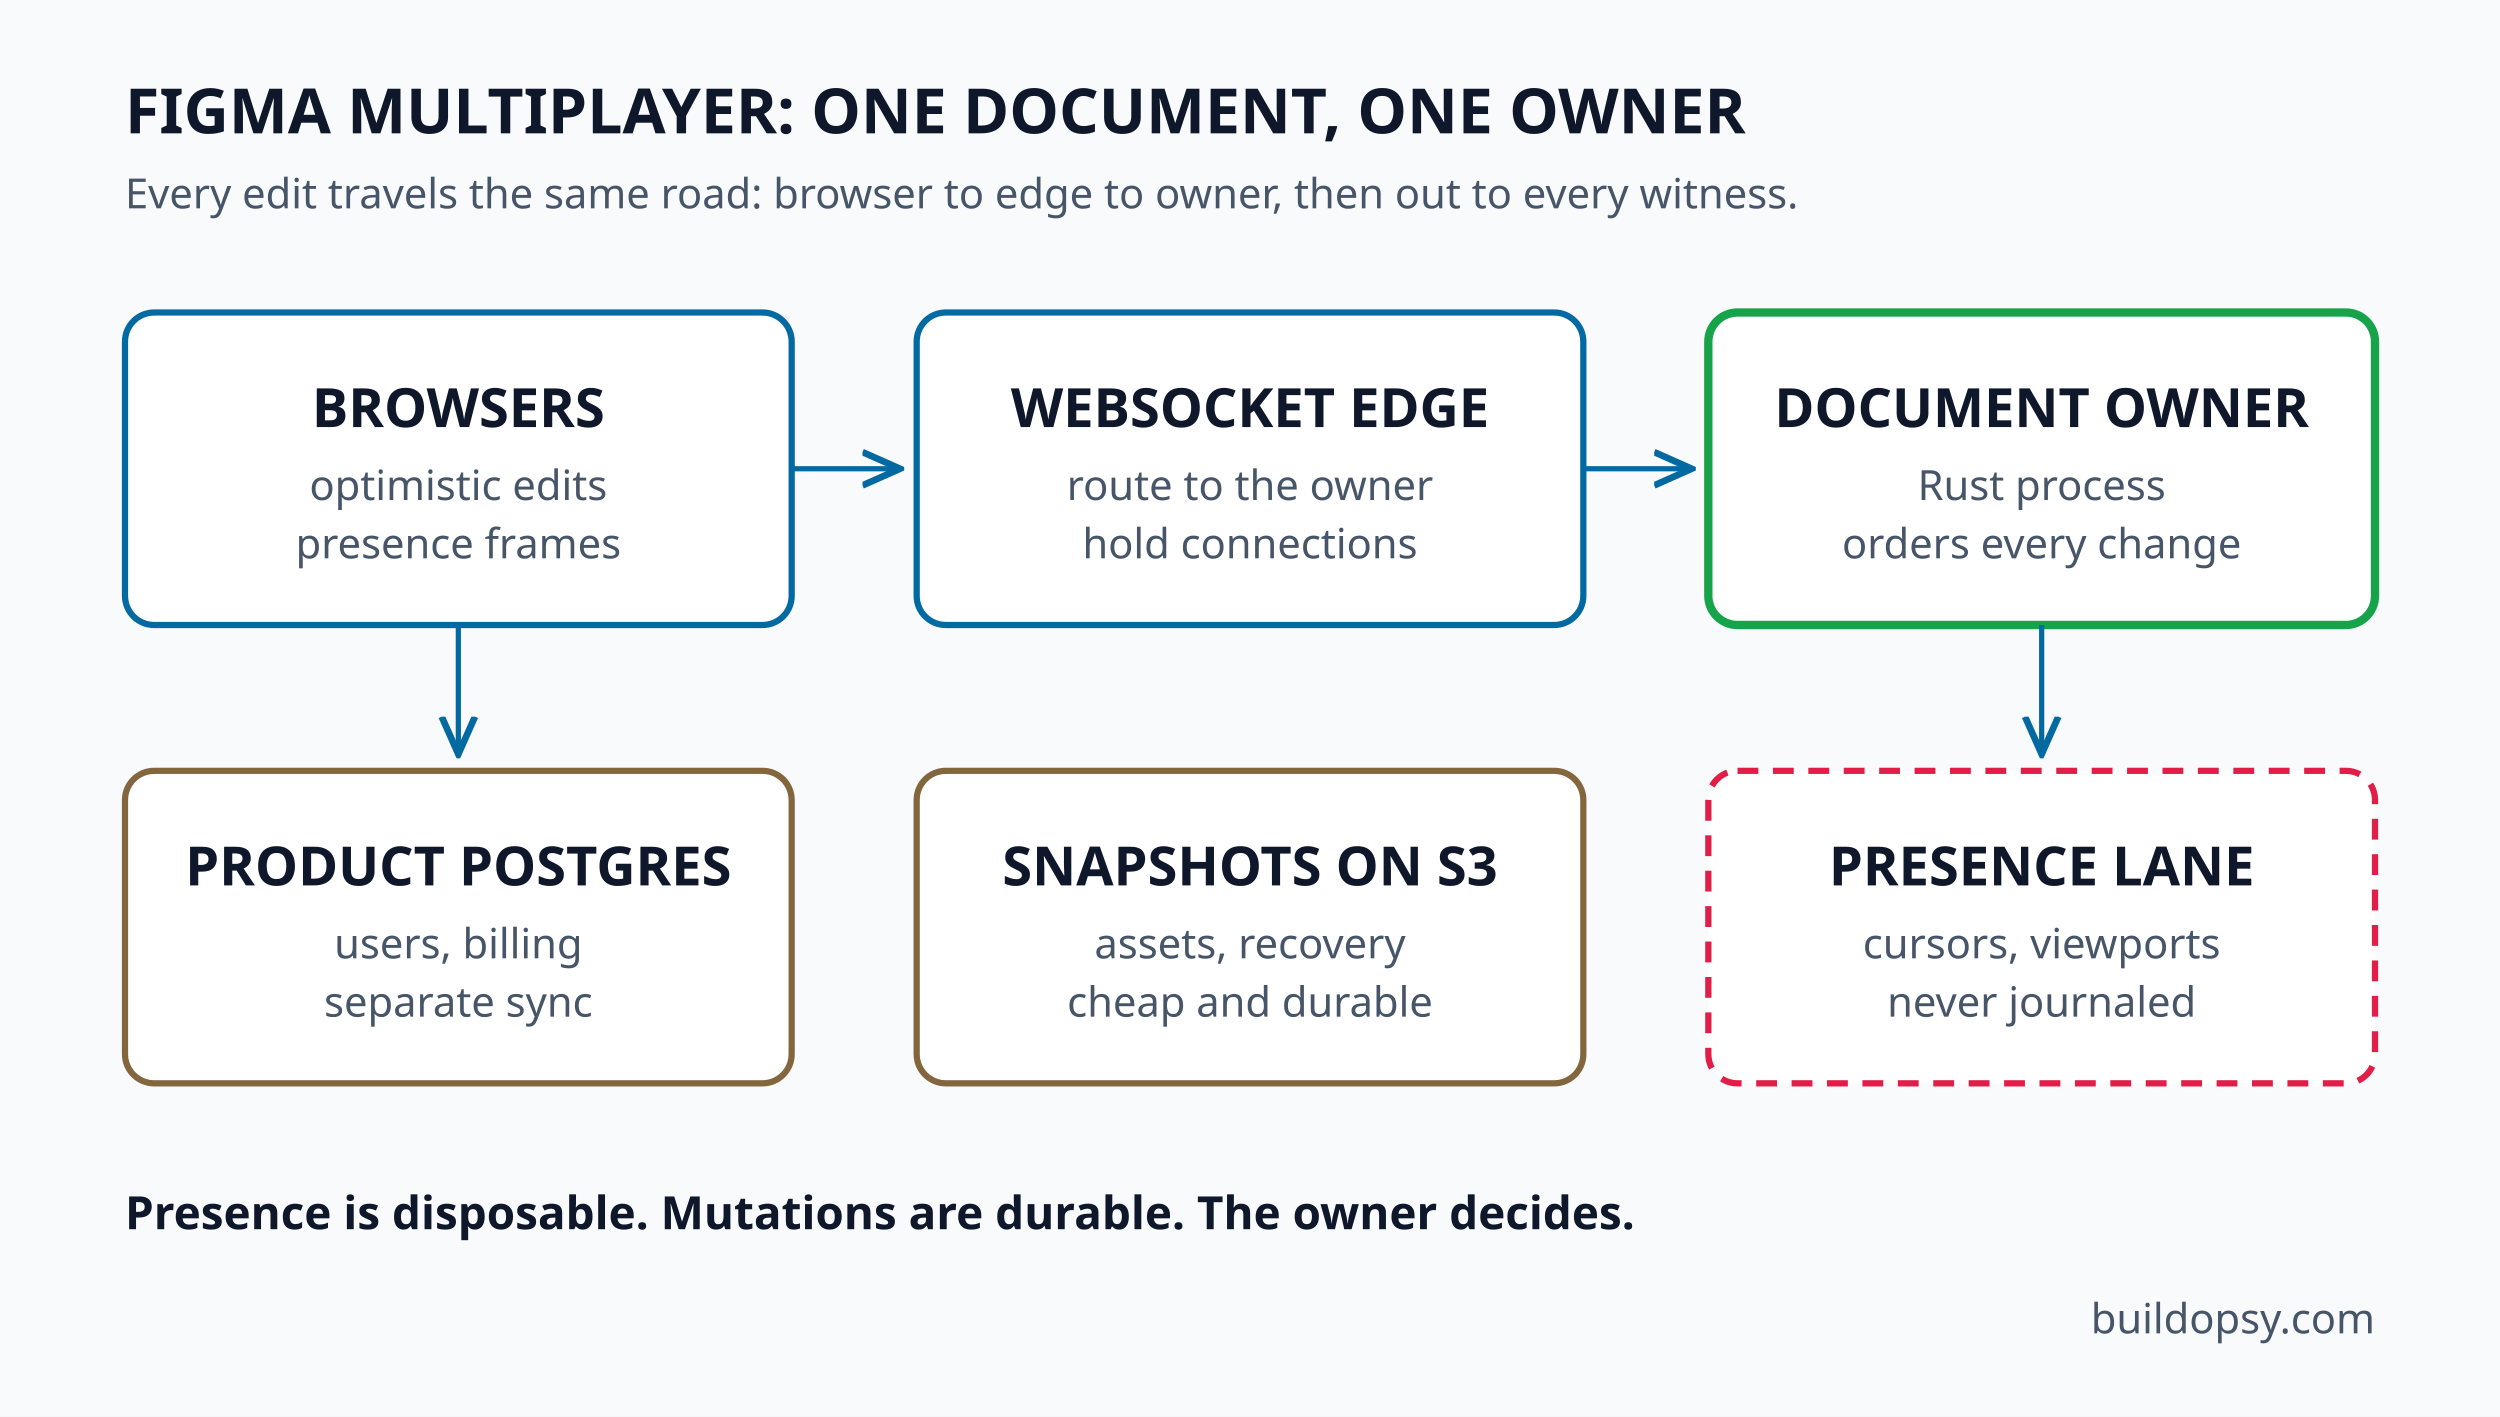
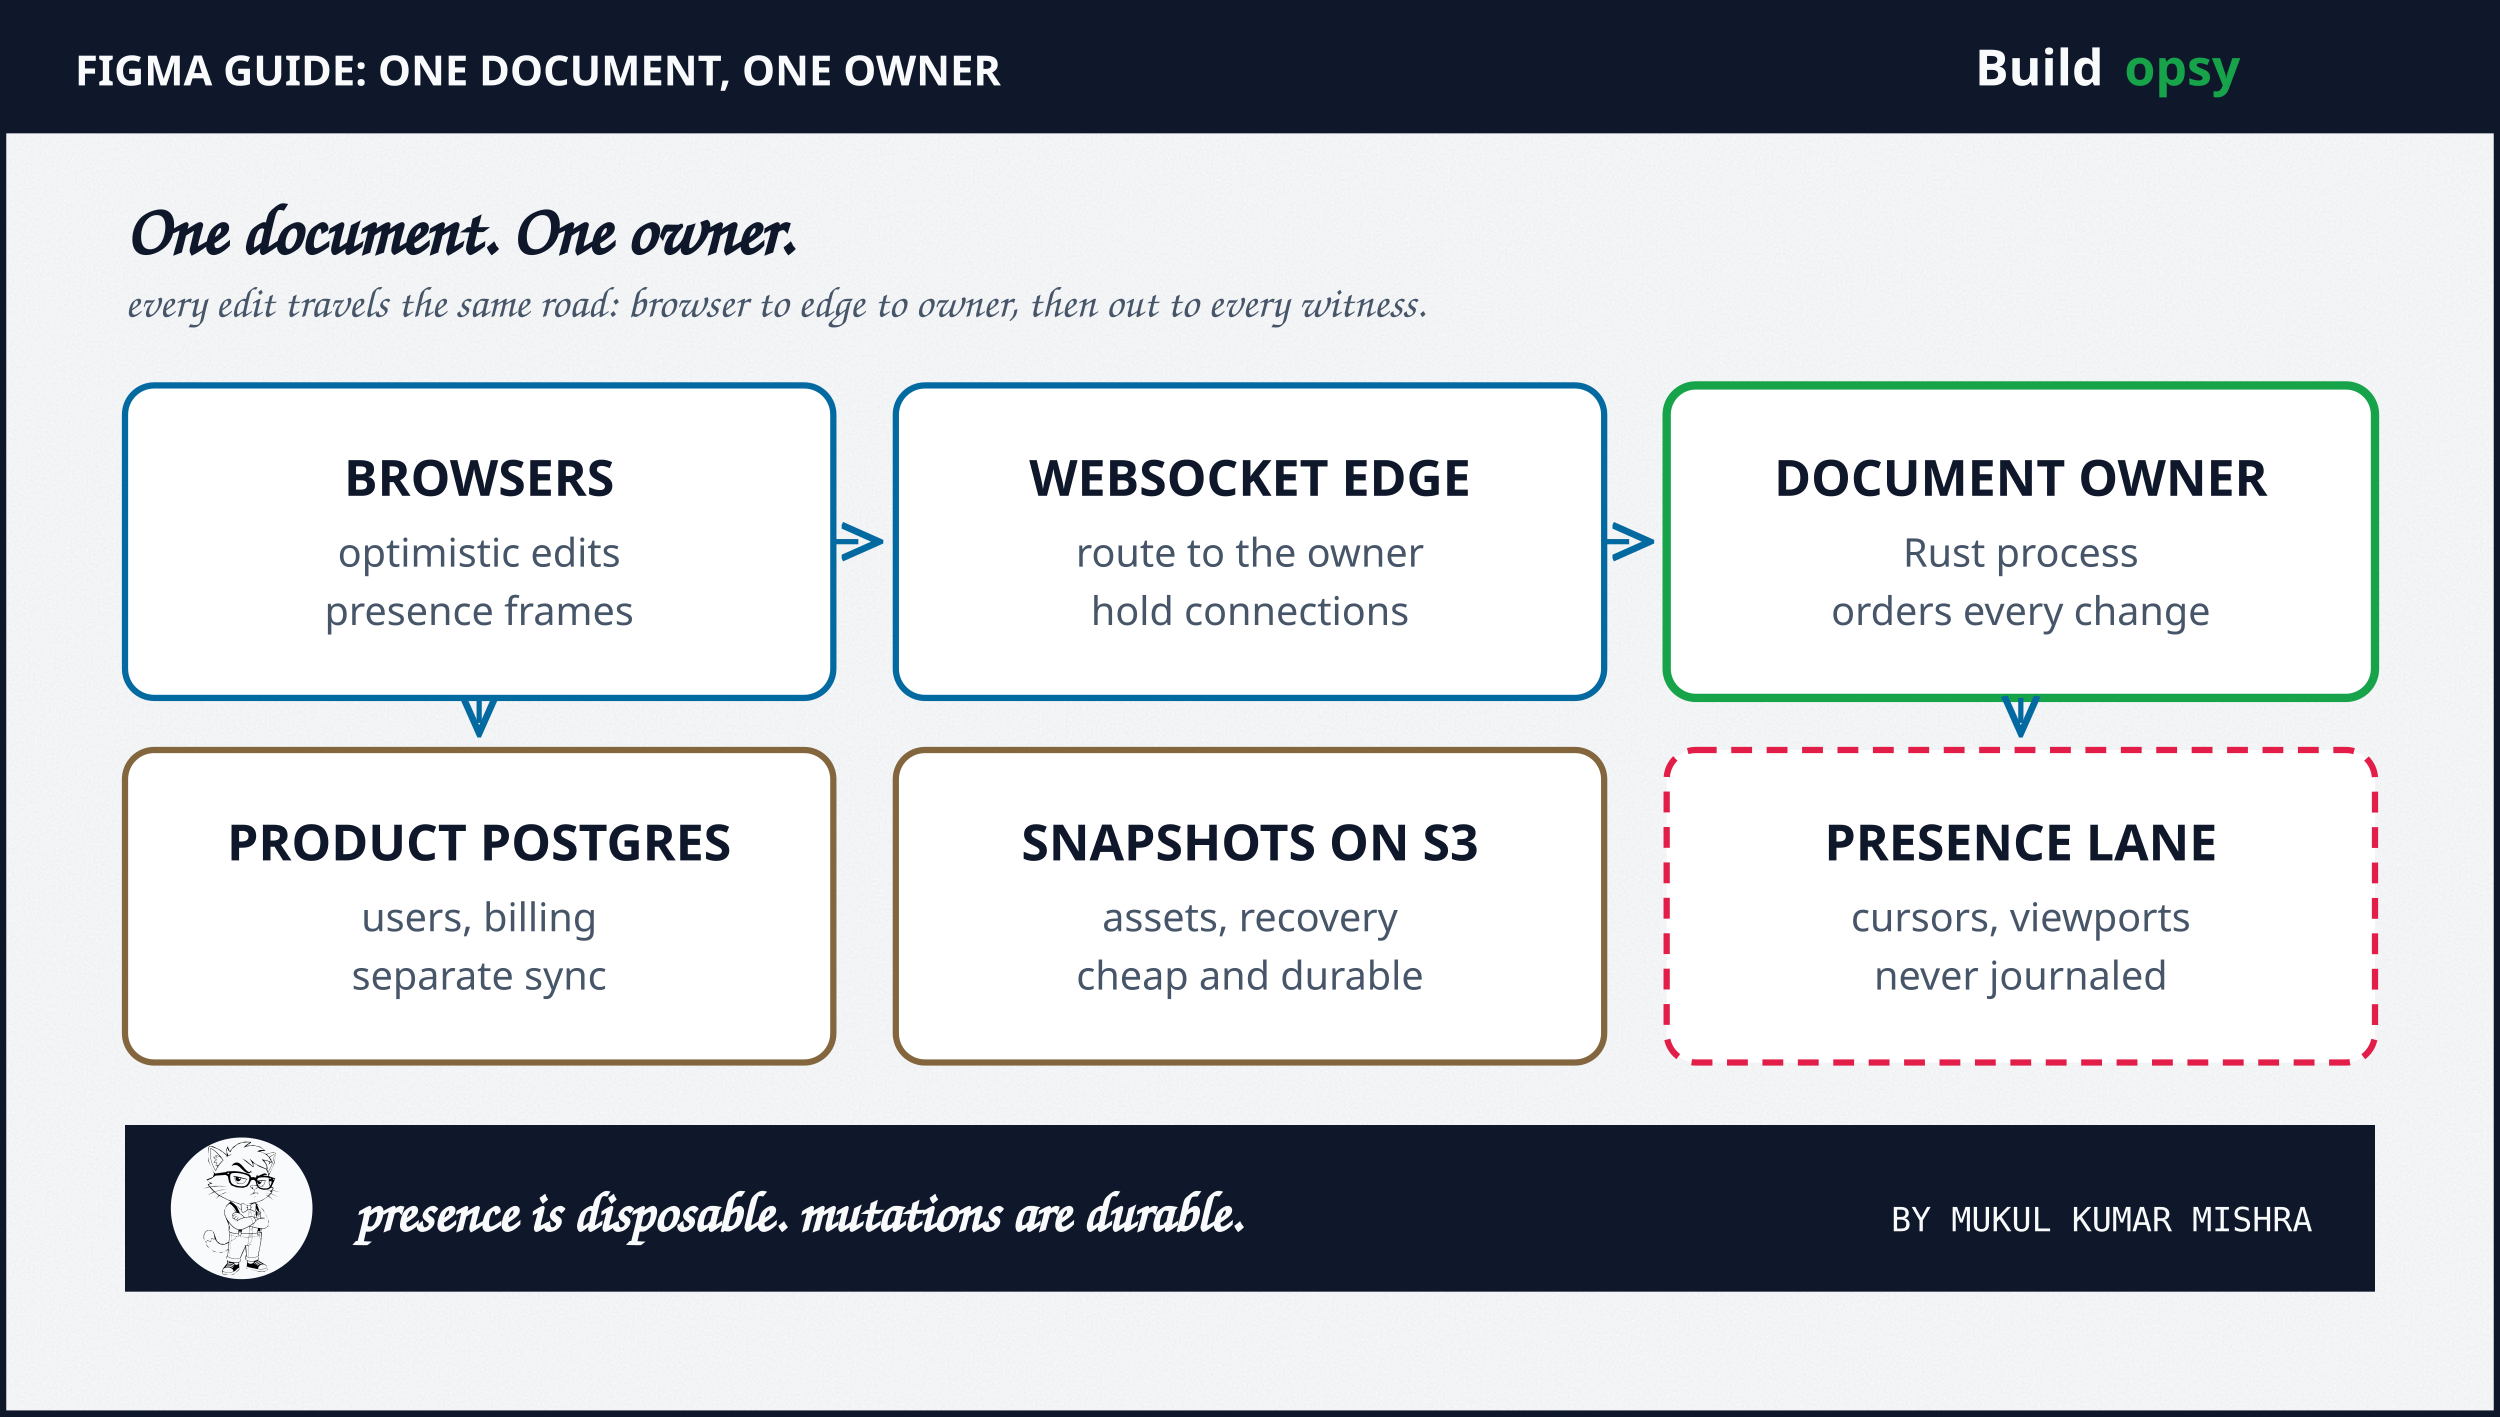
- <svg xmlns="http://www.w3.org/2000/svg" width="1200" height="680" viewBox="0 0 1200 680" role="img" aria-label="Figma multiplayer system design diagram">
+ <svg xmlns="http://www.w3.org/2000/svg" width="1200" height="680" viewBox="0 0 1200 680" role="img" aria-label="Figma multiplayer system design diagram showing browsers, WebSocket edge, document owner, Postgres, snapshots plus presence">
  <defs>
-     <marker id="arr" viewBox="0 0 10 10" refX="9" refY="5" markerWidth="8" markerHeight="8" orient="auto-start-reverse">
+     <filter id="grainF" x="0" y="0" width="100%" height="100%">
+       <feTurbulence type="fractalNoise" baseFrequency="0.9" numOctaves="2" seed="45" result="n" />
+       <feColorMatrix in="n" type="matrix" values="0 0 0 0 0 0 0 0 0 0 0 0 0 0 0 0 0 0 0.05 0" />
+     </filter>
+     <marker id="arrF" viewBox="0 0 10 10" refX="9" refY="5" markerWidth="8" markerHeight="8" orient="auto-start-reverse">
      <path d="M 0 1 L 9 5 L 0 9" fill="none" stroke="#0369a1" stroke-width="1.6" />
    </marker>
+     <style>.flowF{stroke-dasharray:12 9;animation:antsF 0.9s linear infinite}@keyframes antsF{to{stroke-dashoffset:-21}}@media (prefers-reduced-motion:reduce){.flowF{animation:none}}</style>
  </defs>
  <rect x="0" y="0" width="1200" height="680" fill="#f8fafc" />
-   <text x="60" y="64" font-family="sans-serif" font-size="30" font-weight="bold" fill="#0f172a">FIGMA MULTIPLAYER: ONE DOCUMENT, ONE OWNER</text>
-   <text x="60" y="100" font-family="sans-serif" font-size="20" fill="#475569">Every edit travels the same road: browser to edge to owner, then out to every witness.</text>
-   <g font-family="sans-serif" text-anchor="middle">
-     <rect x="60" y="150" width="320" height="150" rx="14" fill="#ffffff" stroke="#0369a1" stroke-width="3" />
-     <text x="220" y="205" font-size="26" font-weight="bold" fill="#0f172a">BROWSERS</text>
-     <text x="220" y="240" font-size="20" fill="#475569">optimistic edits</text>
-     <text x="220" y="268" font-size="20" fill="#475569">presence frames</text>
-     <rect x="440" y="150" width="320" height="150" rx="14" fill="#ffffff" stroke="#0369a1" stroke-width="3" />
-     <text x="600" y="205" font-size="26" font-weight="bold" fill="#0f172a">WEBSOCKET EDGE</text>
-     <text x="600" y="240" font-size="20" fill="#475569">route to the owner</text>
-     <text x="600" y="268" font-size="20" fill="#475569">hold connections</text>
-     <rect x="820" y="150" width="320" height="150" rx="14" fill="#ffffff" stroke="#16a34a" stroke-width="4" />
-     <text x="980" y="205" font-size="26" font-weight="bold" fill="#0f172a">DOCUMENT OWNER</text>
-     <text x="980" y="240" font-size="20" fill="#475569">Rust process</text>
-     <text x="980" y="268" font-size="20" fill="#475569">orders every change</text>
-     <rect x="60" y="370" width="320" height="150" rx="14" fill="#ffffff" stroke="#83663e" stroke-width="3" />
-     <text x="220" y="425" font-size="26" font-weight="bold" fill="#0f172a">PRODUCT POSTGRES</text>
-     <text x="220" y="460" font-size="20" fill="#475569">users, billing</text>
-     <text x="220" y="488" font-size="20" fill="#475569">separate sync</text>
-     <rect x="440" y="370" width="320" height="150" rx="14" fill="#ffffff" stroke="#83663e" stroke-width="3" />
-     <text x="600" y="425" font-size="26" font-weight="bold" fill="#0f172a">SNAPSHOTS ON S3</text>
-     <text x="600" y="460" font-size="20" fill="#475569">assets, recovery</text>
-     <text x="600" y="488" font-size="20" fill="#475569">cheap and durable</text>
-     <rect x="820" y="370" width="320" height="150" rx="14" fill="#ffffff" stroke="#e11d48" stroke-width="3" stroke-dasharray="10 7" />
-     <text x="980" y="425" font-size="26" font-weight="bold" fill="#0f172a">PRESENCE LANE</text>
-     <text x="980" y="460" font-size="20" fill="#475569">cursors, viewports</text>
-     <text x="980" y="488" font-size="20" fill="#475569">never journaled</text>
+   <rect x="0" y="0" width="1200" height="680" fill="#f8fafc" filter="url(#grainF)" />
+   <rect x="0" y="0" width="1200" height="680" fill="none" stroke="#0f172a" stroke-width="6" />
+   <rect x="0" y="0" width="1200" height="64" fill="#0f172a" />
+   <text x="36" y="41" font-family="Sora, 'Segoe UI', Verdana, sans-serif" font-size="20" font-weight="bold" fill="#f8fafc">FIGMA GUIDE: ONE DOCUMENT, ONE OWNER</text>
+   <text x="948" y="41" font-family="Sora, 'Segoe UI', Verdana, sans-serif" font-size="24" font-weight="bold" fill="#f8fafc">Build<tspan dx="10" fill="#16a34a">opsy</tspan>
+   </text>
+   <text x="60" y="122" font-family="'Segoe Script','Segoe Print','Comic Sans MS','Chalkboard SE',cursive" font-size="34" font-weight="bold" fill="#0f172a">One document. One owner.</text>
+   <text x="60" y="152" font-family="'Segoe Script','Segoe Print','Comic Sans MS','Chalkboard SE',cursive" font-size="21" font-style="italic" fill="#475569">every edit travels the same road: browser to edge to owner, then out to every witness.</text>
+   <g font-family="Sora, 'Segoe UI', Verdana, sans-serif" text-anchor="middle">
+     <rect x="60" y="185" width="340" height="150" rx="14" fill="#ffffff" stroke="#0369a1" stroke-width="3" />
+     <text x="230" y="238" font-size="24" font-weight="bold" fill="#0f172a">BROWSERS</text>
+     <text x="230" y="272" font-size="19" fill="#475569">optimistic edits</text>
+     <text x="230" y="300" font-size="19" fill="#475569">presence frames</text>
+     <rect x="430" y="185" width="340" height="150" rx="14" fill="#ffffff" stroke="#0369a1" stroke-width="3" />
+     <text x="600" y="238" font-size="24" font-weight="bold" fill="#0f172a">WEBSOCKET EDGE</text>
+     <text x="600" y="272" font-size="19" fill="#475569">route to the owner</text>
+     <text x="600" y="300" font-size="19" fill="#475569">hold connections</text>
+     <rect x="800" y="185" width="340" height="150" rx="14" fill="#ffffff" stroke="#16a34a" stroke-width="4" />
+     <text x="970" y="238" font-size="24" font-weight="bold" fill="#0f172a">DOCUMENT OWNER</text>
+     <text x="970" y="272" font-size="19" fill="#475569">Rust process</text>
+     <text x="970" y="300" font-size="19" fill="#475569">orders every change</text>
+     <rect x="60" y="360" width="340" height="150" rx="14" fill="#ffffff" stroke="#83663e" stroke-width="3" />
+     <text x="230" y="413" font-size="24" font-weight="bold" fill="#0f172a">PRODUCT POSTGRES</text>
+     <text x="230" y="447" font-size="19" fill="#475569">users, billing</text>
+     <text x="230" y="475" font-size="19" fill="#475569">separate sync</text>
+     <rect x="430" y="360" width="340" height="150" rx="14" fill="#ffffff" stroke="#83663e" stroke-width="3" />
+     <text x="600" y="413" font-size="24" font-weight="bold" fill="#0f172a">SNAPSHOTS ON S3</text>
+     <text x="600" y="447" font-size="19" fill="#475569">assets, recovery</text>
+     <text x="600" y="475" font-size="19" fill="#475569">cheap and durable</text>
+     <rect x="800" y="360" width="340" height="150" rx="14" fill="#ffffff" stroke="#e11d48" stroke-width="3" stroke-dasharray="10 7" />
+     <text x="970" y="413" font-size="24" font-weight="bold" fill="#0f172a">PRESENCE LANE</text>
+     <text x="970" y="447" font-size="19" fill="#475569">cursors, viewports</text>
+     <text x="970" y="475" font-size="19" fill="#475569">never journaled</text>
  </g>
-   <g stroke="#0369a1" stroke-width="2.5">
-     <line x1="380" y1="225" x2="432" y2="225" marker-end="url(#arr)" />
-     <line x1="760" y1="225" x2="812" y2="225" marker-end="url(#arr)" />
-     <line x1="980" y1="300" x2="980" y2="362" marker-end="url(#arr)" />
-     <line x1="220" y1="300" x2="220" y2="362" marker-end="url(#arr)" />
+   <g stroke="#0369a1" stroke-width="2.5" fill="none">
+     <line class="flowF" x1="400" y1="260" x2="422" y2="260" marker-end="url(#arrF)" />
+     <line class="flowF" x1="770" y1="260" x2="792" y2="260" marker-end="url(#arrF)" />
+     <line class="flowF" x1="230" y1="335" x2="230" y2="352" marker-end="url(#arrF)" />
+     <line class="flowF" x1="970" y1="335" x2="970" y2="352" marker-end="url(#arrF)" />
  </g>
-   <text x="60" y="590" font-family="sans-serif" font-size="22" font-weight="bold" fill="#0f172a">Presence is disposable. Mutations are durable. The owner decides.</text>
-   <text x="1140" y="640" font-family="sans-serif" font-size="20" fill="#475569" text-anchor="end">buildopsy.com</text>
+   <rect x="60" y="540" width="1080" height="80" fill="#0f172a" />
+   <circle cx="116" cy="580" r="34" fill="#f8fafc" />
+   <svg x="84" y="548" width="64" height="64" viewBox="0 0 100 100">
+     <g transform="translate(-1.43,-1.92) scale(0.0836)" fill="#0f172a">
+       <path id="cat-line-art" d="M 592,1155 592,1167 591,1169 584,1176 580,1178 575,1182 555,1203 542,1210 530,1214 513,1217 498,1218 479,1217 467,1215 454,1211 447,1207 443,1203 445,1185 448,1188 454,1191 467,1195 479,1197 513,1197 530,1194 542,1190 552,1185 560,1179 572,1167 587,1156 Z M 446,1179 447,1178 447,1174 448,1171 451,1166 457,1160 460,1158 468,1154 480,1151 498,1151 505,1152 512,1154 521,1158 527,1162 534,1169 537,1173 540,1179 541,1186 539,1188 535,1190 517,1194 506,1195 485,1195 475,1194 465,1192 456,1189 450,1186 446,1182 Z M 662,1153 664,1143 669,1146 681,1150 746,1164 777,1168 802,1168 823,1165 835,1161 842,1156 845,1157 845,1172 842,1176 834,1180 825,1183 804,1186 779,1186 756,1183 732,1178 715,1173 691,1169 672,1164 666,1161 663,1158 Z M 475,1142 477,1139 482,1137 490,1136 500,1136 514,1138 523,1141 531,1145 536,1149 537,1152 534,1155 532,1155 527,1151 523,1149 510,1145 496,1143 488,1143 479,1145 475,1144 Z M 482,1132 485,1128 489,1126 494,1125 513,1125 522,1127 535,1132 542,1137 543,1139 543,1141 539,1144 536,1141 526,1136 511,1132 491,1132 486,1134 Z M 841,1150 841,1153 837,1157 831,1160 825,1162 809,1165 797,1165 796,1166 785,1166 768,1165 763,1163 763,1158 765,1151 772,1139 778,1133 784,1129 788,1127 798,1124 812,1124 818,1126 826,1130 829,1132 836,1139 839,1144 Z M 799,1116 797,1118 789,1118 775,1122 765,1128 759,1134 756,1134 754,1132 754,1129 755,1127 758,1124 765,1119 774,1115 781,1113 795,1113 Z M 489,1119 492,1116 496,1114 500,1113 521,1113 533,1116 543,1121 550,1128 550,1130 546,1133 539,1127 535,1125 524,1121 518,1120 499,1120 492,1122 490,1124 Z M 588,1108 587,1117 586,1119 581,1124 576,1127 572,1128 566,1128 560,1126 552,1122 550,1120 550,1115 548,1109 560,1110 575,1109 582,1107 Z M 785,1108 783,1110 775,1110 764,1113 753,1119 749,1122 746,1126 744,1127 741,1124 741,1121 742,1119 746,1115 758,1108 768,1105 780,1105 Z M 495,1097 505,1102 503,1104 501,1104 499,1105 497,1108 497,1110 494,1113 491,1112 491,1108 492,1100 493,1098 Z M 772,1100 770,1102 761,1102 751,1105 742,1110 737,1114 733,1119 731,1119 729,1117 729,1113 734,1107 743,1101 754,1097 763,1096 768,1097 Z M 669,1107 670,1094 691,1098 718,1098 729,1097 725,1101 724,1103 724,1107 721,1110 712,1115 702,1118 692,1118 687,1117 681,1115 673,1111 Z M 482,1082 482,1078 484,1072 483,1055 485,1051 489,1051 489,1054 492,1057 508,1065 520,1069 539,1073 547,1074 581,1074 593,1072 604,1068 605,1066 608,1066 609,1068 608,1073 605,1077 603,1082 603,1090 602,1094 598,1098 592,1101 581,1104 574,1105 541,1105 533,1104 528,1102 517,1101 506,1098 489,1090 484,1086 Z M 769,1050 769,1053 766,1060 767,1073 766,1075 761,1080 758,1082 748,1087 739,1090 731,1092 717,1094 691,1094 674,1091 665,1088 659,1085 656,1082 655,1080 656,1070 655,1065 652,1059 652,1052 654,1050 657,1051 657,1053 660,1056 667,1059 678,1062 691,1064 719,1064 733,1062 745,1059 753,1056 768,1048 Z M 668,954 671,955 672,960 672,1055 670,1057 664,1055 660,1052 660,1034 658,1018 658,1002 654,963 655,956 661,956 Z M 288,925 290,922 292,924 301,928 303,926 305,913 308,908 315,913 327,919 336,922 339,918 346,892 349,890 362,899 368,902 370,900 371,894 375,890 376,894 384,910 391,920 406,934 414,939 426,944 443,947 459,946 478,940 486,936 496,929 499,930 494,985 487,992 475,1000 464,1006 448,1012 427,1016 407,1016 386,1012 369,1006 357,1000 344,992 331,982 306,956 296,941 Z M 710,880 706,901 703,911 698,922 696,925 689,932 683,935 677,937 673,936 673,933 676,924 679,908 682,880 694,879 Z M 521,905 521,900 523,883 525,875 525,869 526,867 529,866 535,868 545,870 562,872 566,876 566,878 561,886 550,897 544,901 540,903 529,906 Z M 786,864 789,865 789,886 788,889 786,891 782,887 778,879 777,876 777,872 776,871 777,867 782,866 Z M 680,881 677,911 672,933 667,947 662,952 637,954 649,956 649,958 624,1009 608,1048 603,1064 598,1068 584,1071 554,1072 532,1069 520,1066 504,1060 502,1058 512,985 519,925 519,917 521,915 525,914 520,913 521,908 533,907 544,903 552,898 562,888 569,874 574,878 576,874 586,875 588,877 588,879 589,877 589,871 592,864 598,866 604,866 603,880 605,877 614,877 628,879 Z M 760,856 764,860 767,861 768,863 766,874 768,870 770,869 772,871 773,877 772,875 775,870 776,877 780,887 783,891 788,895 788,897 786,899 784,897 785,899 786,899 787,909 773,988 766,1019 762,1047 759,1050 751,1054 739,1058 723,1061 697,1062 677,1059 673,1057 674,953 685,951 704,944 707,942 702,944 676,950 667,949 672,938 677,938 684,936 691,932 698,925 703,915 706,906 712,878 728,877 754,872 756,874 756,876 Z M 696,856 698,856 700,857 703,860 704,862 704,864 703,866 698,871 695,871 691,867 690,865 690,862 691,859 693,857 Z M 693,855 690,858 689,860 689,868 693,872 695,873 698,873 700,872 704,868 705,866 705,859 701,855 Z M 713,851 712,870 711,875 709,877 702,878 682,877 682,857 684,850 711,849 Z M 605,866 606,862 610,858 613,849 680,850 682,852 680,863 680,876 678,878 636,878 607,876 605,874 Z M 757,845 757,865 756,869 754,871 745,873 715,877 712,876 712,872 714,863 715,849 717,848 729,848 738,847 746,845 754,844 Z M 789,843 789,860 786,863 770,868 770,861 773,860 778,855 780,851 780,847 782,842 Z M 523,842 525,842 526,843 530,844 551,847 563,848 583,848 585,850 585,856 586,859 589,862 588,872 586,874 574,873 547,869 523,864 520,861 521,848 Z M 602,839 604,840 608,844 609,846 609,854 608,856 603,861 598,863 596,863 592,861 589,858 588,856 588,846 589,844 593,840 595,839 Z M 515,839 520,841 521,845 519,855 519,865 520,867 521,865 525,866 525,870 524,871 518,919 516,945 502,1056 499,1058 494,1055 492,1053 492,1045 494,1023 497,1001 499,968 501,957 503,934 503,922 506,888 509,865 511,863 510,851 511,843 513,839 Z M 766,835 773,835 777,839 778,841 778,849 776,853 771,858 766,858 763,855 761,850 761,843 763,838 Z M 588,835 590,829 601,830 612,832 612,834 611,836 607,839 601,836 596,836 592,838 589,837 Z M 617,829 617,834 616,837 613,842 611,844 610,842 610,839 611,839 613,836 613,832 Z M 587,827 587,836 589,840 587,842 584,838 584,834 583,833 583,830 Z M 761,832 762,825 778,826 778,828 777,830 774,833 767,832 763,834 Z M 782,825 782,829 781,832 778,836 777,833 Z M 760,823 760,833 762,836 760,838 757,835 Z M 342,821 349,825 352,828 353,828 359,835 363,842 368,859 369,864 369,869 371,878 372,879 371,888 369,896 366,898 348,886 345,886 345,888 344,889 344,892 337,916 335,918 330,917 321,913 308,905 305,905 304,907 304,911 302,916 302,921 299,925 290,920 284,915 280,901 278,886 278,871 279,862 282,851 287,841 293,833 301,826 308,822 317,819 336,819 Z M 699,805 701,805 703,806 706,810 705,812 701,816 698,816 696,814 695,811 695,809 696,807 Z M 784,804 793,805 793,813 796,822 796,828 795,831 790,836 785,838 780,836 783,832 784,829 784,822 782,820 782,815 Z M 698,804 696,805 695,809 694,810 694,812 696,816 698,817 702,817 704,816 706,813 706,807 702,804 Z M 714,791 717,791 734,796 754,800 759,800 761,802 761,811 760,818 758,820 757,820 755,826 755,832 757,838 755,840 745,842 717,845 709,843 711,838 713,821 Z M 691,784 706,788 711,790 712,817 711,829 709,840 708,843 706,845 699,846 684,845 685,837 687,830 Z M 686,783 687,791 687,813 686,825 683,843 680,846 622,846 615,844 615,842 617,840 618,837 618,833 619,832 619,829 616,825 616,820 617,819 618,812 627,810 640,805 667,792 678,786 682,783 Z M 726,757 726,761 725,765 720,776 718,779 711,786 692,780 692,777 693,777 706,768 712,766 720,759 Z M 497,749 500,747 502,751 516,768 536,788 546,796 555,802 571,810 581,813 585,813 587,815 587,822 583,825 583,827 582,828 582,837 584,842 582,844 566,844 553,843 532,840 517,836 511,833 505,827 504,825 503,818 504,812 508,800 508,793 505,776 503,772 501,760 499,753 Z M 727,703 728,701 734,701 744,704 752,708 759,713 762,716 760,718 755,720 742,729 740,725 740,722 737,715 733,709 Z M 690,698 713,697 717,699 728,709 733,716 737,725 738,729 738,737 726,749 714,759 713,757 714,741 711,729 703,714 697,707 689,701 Z M 731,675 736,675 737,676 743,676 745,678 745,686 743,688 739,688 743,688 745,690 745,693 749,696 753,693 755,688 758,688 754,687 755,676 765,677 765,686 762,689 765,690 766,692 766,694 768,696 770,696 773,694 774,692 774,685 776,676 779,676 781,678 781,686 779,688 781,689 782,700 781,709 779,711 767,715 762,710 753,704 747,701 737,698 732,698 730,696 731,688 734,688 730,687 Z M 534,678 536,674 542,668 549,664 560,661 573,661 588,665 598,670 610,678 621,687 631,697 631,698 635,702 632,705 622,707 600,715 589,721 583,725 579,729 575,724 575,721 577,715 583,708 590,703 593,702 590,702 587,703 580,707 575,712 572,720 567,724 560,724 555,720 554,718 554,710 558,703 566,695 573,691 582,688 579,688 578,689 574,689 566,692 560,696 555,701 552,706 551,710 549,712 544,712 542,711 538,706 538,698 539,695 543,689 548,684 560,677 567,675 571,675 573,674 564,674 553,677 545,682 538,688 534,683 Z M 757,658 757,671 755,673 Z M 685,653 689,653 692,656 692,660 687,664 683,661 683,655 Z M 684,652 682,654 682,661 685,664 688,665 692,662 693,660 693,656 692,654 689,652 Z M 771,648 773,654 775,654 778,658 778,667 776,669 774,658 774,674 773,691 769,694 767,692 767,674 765,672 765,654 767,652 768,648 Z M 756,641 758,641 760,642 762,644 763,647 763,650 761,652 761,672 759,674 758,656 757,655 757,653 754,652 753,649 753,644 Z M 673,635 679,635 680,634 688,635 689,634 692,634 694,636 694,640 696,645 703,690 703,692 701,694 689,693 687,695 684,696 680,695 680,684 679,675 673,640 672,639 Z M 747,622 751,636 751,640 752,641 752,644 750,646 744,647 744,650 741,653 741,671 738,674 728,674 729,695 727,697 720,697 715,694 704,693 701,666 699,654 695,637 697,634 704,640 716,646 726,649 733,649 737,647 740,643 742,639 Z M 569,607 571,605 574,608 579,611 590,620 610,633 613,636 614,645 618,655 620,657 624,659 632,659 643,655 657,646 666,638 666,637 669,635 671,637 671,642 675,658 679,687 679,695 677,697 665,699 659,699 652,700 646,702 641,702 624,684 609,672 601,668 599,666 597,661 596,656 586,634 577,618 Z M 670,596 672,595 677,595 680,597 682,597 683,595 689,595 693,598 695,602 696,607 696,621 693,628 691,630 689,631 684,630 684,627 680,631 678,632 674,632 672,630 672,610 669,600 Z M 755,590 770,599 773,602 775,608 776,604 781,608 805,635 823,662 836,685 851,719 856,741 856,758 854,768 847,782 839,790 828,796 809,800 789,800 750,795 719,788 715,786 715,784 719,780 725,769 728,757 728,752 740,741 742,734 756,724 771,717 789,713 809,714 826,721 818,714 810,711 800,709 792,710 792,707 802,704 824,705 819,703 799,702 792,704 786,708 785,683 783,671 790,653 788,654 783,663 781,640 779,632 779,651 777,653 772,646 769,630 762,609 753,592 Z M 618,581 628,581 633,582 651,588 660,593 667,600 669,610 667,612 660,609 655,608 649,609 653,609 663,612 666,614 664,616 658,618 652,621 654,621 655,620 665,617 669,618 669,628 668,630 658,640 650,646 635,654 631,655 625,655 620,650 617,641 616,634 617,619 613,608 612,602 612,588 614,583 Z M 475,609 489,592 506,580 509,580 525,591 547,615 557,630 567,649 569,655 567,657 563,655 559,647 548,633 532,617 517,607 530,616 540,626 548,636 560,656 558,658 546,661 539,665 531,675 530,684 536,692 534,699 534,706 536,711 541,715 551,717 553,724 558,727 564,728 571,726 576,732 573,735 571,741 580,732 590,725 613,714 647,705 672,701 685,701 692,705 701,714 710,730 713,744 711,759 695,771 669,786 643,799 618,808 609,810 587,810 573,806 557,798 535,781 515,760 492,730 473,698 465,674 463,649 467,627 Z M 729,576 735,576 737,577 740,580 742,588 742,600 740,607 741,626 738,639 737,641 733,645 727,645 717,642 704,635 697,629 697,626 699,621 700,616 712,617 710,617 706,615 703,615 700,611 701,611 705,608 713,605 706,606 702,608 699,607 698,605 698,602 695,595 700,590 709,584 719,579 Z M 710,578 711,576 714,577 Z M 520,561 522,559 524,559 525,560 528,560 542,565 560,570 568,573 576,577 601,586 604,586 608,588 608,601 609,608 613,619 613,624 612,628 610,630 606,628 600,623 592,618 559,592 543,577 530,568 520,564 Z M 741,513 733,518 728,523 726,524 736,519 740,515 Z M 697,422 700,419 707,417 716,416 728,416 738,417 747,419 752,421 757,426 757,430 756,433 752,438 750,436 747,436 743,439 742,442 742,447 738,451 729,455 724,453 719,449 718,449 717,444 718,438 717,436 713,434 706,434 703,436 698,431 697,429 Z M 885,378 884,385 881,397 874,415 872,417 868,412 864,399 863,391 864,378 Z M 775,381 776,376 788,376 790,379 789,381 784,386 780,386 778,385 Z M 755,395 754,389 757,377 757,388 758,392 761,398 765,402 769,404 777,404 781,402 787,396 791,389 792,386 792,382 794,376 822,376 824,378 822,391 815,405 804,416 798,419 791,421 784,421 780,420 768,414 762,407 759,407 Z M 886,366 886,374 884,376 Z M 897,359 900,356 906,356 910,361 906,365 900,365 898,363 897,361 Z M 863,358 866,350 871,351 877,354 881,357 879,359 Z M 587,351 588,346 591,346 596,348 600,348 604,349 606,351 605,353 600,358 598,359 594,359 592,358 588,354 Z M 760,353 765,349 770,347 779,345 797,343 829,343 840,344 857,347 859,349 859,396 860,402 863,412 865,416 870,422 868,424 868,425 858,435 855,437 845,441 839,442 810,442 788,437 779,433 772,428 763,417 763,411 770,418 776,421 783,423 790,424 805,424 806,423 813,422 803,419 807,417 817,407 819,404 824,393 826,385 827,376 834,376 835,375 839,374 836,374 835,373 829,372 805,370 783,370 761,372 755,371 755,364 757,358 Z M 554,343 556,339 558,339 560,340 561,344 560,355 562,362 566,369 571,374 580,378 589,378 599,373 605,366 609,357 609,353 611,351 653,360 655,362 653,368 649,376 646,380 636,390 630,394 626,396 616,399 597,399 587,396 581,393 575,389 566,380 562,374 557,363 555,355 Z M 537,331 544,335 550,337 552,339 552,354 553,359 558,373 564,382 577,394 575,396 570,396 569,395 565,395 567,396 570,396 574,398 597,402 614,402 623,400 628,398 637,393 649,381 656,368 656,365 658,361 660,361 661,362 664,362 667,360 653,355 604,342 576,336 541,330 Z M 307,370 345,354 380,328 472,321 491,333 502,386 522,415 570,433 630,437 666,424 683,404 700,370 716,365 728,367 740,378 749,414 711,413 691,420 697,435 728,458 728,467 719,486 680,505 739,484 758,485 761,489 758,497 764,490 761,482 726,481 732,456 760,433 779,447 815,455 854,452 881,434 896,442 882,459 829,467 878,462 868,470 884,475 874,487 828,483 873,489 852,508 824,498 852,511 829,529 793,549 755,563 676,578 706,580 692,592 667,594 633,578 618,577 608,584 494,544 420,506 426,500 487,474 455,483 416,504 377,475 377,471 429,458 487,453 431,455 372,470 334,428 420,422 489,430 429,420 376,420 330,426 319,408 354,396 325,386 Z M 515,317 522,309 530,306 543,304 574,304 600,307 620,311 646,318 664,325 670,328 676,332 679,335 683,342 684,346 684,357 682,368 680,375 674,390 666,403 654,415 647,419 637,422 630,423 599,423 574,419 562,416 547,411 533,403 526,396 522,390 519,383 515,370 512,351 512,330 Z M 487,305 490,302 499,302 503,306 503,308 498,313 493,313 491,312 487,308 Z M 474,300 474,304 472,306 Z M 707,281 707,286 705,293 701,301 698,305 703,301 707,294 708,290 708,284 707,283 Z M 527,237 526,240 528,240 533,237 547,233 567,233 574,235 582,239 592,246 600,253 621,274 640,290 652,298 664,304 673,307 683,307 690,304 695,299 698,292 699,286 697,279 697,282 695,287 693,290 688,294 685,295 680,295 669,290 650,273 625,244 607,226 595,217 589,214 580,211 574,211 573,210 568,210 562,211 552,214 542,220 531,231 Z M 869,206 870,208 868,212 866,214 868,206 Z M 385,149 390,149 402,152 419,160 425,164 435,173 439,180 444,186 446,190 430,205 413,225 405,236 403,240 401,242 401,239 404,230 402,230 394,234 386,235 386,230 387,226 393,215 398,210 396,211 375,211 369,209 369,206 370,204 376,197 383,192 389,189 395,187 385,181 377,175 367,162 385,162 399,166 396,162 395,162 384,151 Z M 906,141 906,147 905,148 905,155 900,181 894,202 886,225 876,249 866,269 854,289 850,290 848,286 848,284 843,274 846,271 847,266 847,261 845,247 840,231 832,215 827,207 820,198 816,191 829,193 848,198 857,201 861,203 863,205 863,212 860,222 857,228 854,232 860,227 860,226 866,220 870,214 872,209 874,208 881,212 883,212 885,210 885,203 884,198 880,189 881,182 879,180 877,180 875,178 873,173 869,168 868,164 878,155 891,146 902,140 Z M 913,120 916,121 918,123 919,126 919,143 916,169 908,205 898,236 887,263 875,287 867,301 861,310 858,313 853,299 853,296 865,277 880,247 892,217 897,202 904,175 908,151 908,137 902,137 890,143 876,152 864,161 843,140 843,136 845,136 848,134 860,130 883,124 900,121 Z M 338,86 340,86 348,90 360,98 379,113 405,138 419,154 417,156 408,151 399,148 388,146 378,148 381,153 387,158 385,160 367,159 366,160 363,160 363,165 366,169 378,180 388,186 386,188 380,190 372,196 367,203 365,210 369,213 390,215 387,219 383,231 383,237 384,239 388,239 399,236 397,244 397,250 390,262 384,277 382,279 373,266 360,240 354,225 346,201 342,186 337,161 334,134 334,104 336,88 Z M 335,82 333,88 331,103 331,136 334,162 339,186 345,208 351,226 357,241 370,267 378,280 382,284 383,287 388,275 390,273 390,271 396,260 411,236 430,212 451,190 443,177 428,157 415,142 393,120 373,103 353,89 342,83 339,82 Z M 879,198 878,205 848,193 795,181 827,216 839,243 840,268 741,224 686,175 711,215 717,236 715,244 659,196 618,173 718,252 722,245 718,213 776,248 835,271 853,311 855,332 806,326 822,321 845,324 834,310 816,307 765,330 754,326 755,313 742,347 727,341 701,342 692,322 666,309 601,292 547,287 483,290 471,296 377,309 363,294 346,264 324,206 315,152 319,82 325,66 334,64 400,89 442,115 485,152 472,166 500,148 526,141 513,140 495,146 482,115 483,89 488,82 497,104 514,117 529,88 575,50 619,32 681,28 690,30 651,56 632,77 659,66 695,60 739,62 781,74 817,96 776,100 753,109 795,118 833,138 859,162 Z M 695,25 642,23 589,37 539,70 509,110 489,64 477,96 483,142 427,99 357,65 325,60 314,83 317,198 368,310 357,340 299,364 336,398 310,404 323,426 269,445 326,430 365,472 306,506 370,475 410,507 380,537 415,509 516,559 477,598 459,644 462,681 500,773 499,823 508,841 499,921 462,941 425,939 393,915 365,836 338,815 306,818 287,833 275,859 274,891 304,961 367,1010 431,1020 493,995 489,1043 479,1054 487,1111 448,1161 438,1190 445,1211 470,1220 541,1215 594,1172 592,1106 606,1095 609,1058 648,969 656,1038 648,1052 651,1081 665,1093 660,1161 776,1190 821,1188 849,1173 836,1132 761,1087 771,1073 767,1037 790,917 798,804 827,801 852,783 860,738 809,633 739,571 797,552 855,514 902,549 859,511 879,490 947,523 881,488 892,470 881,466 888,461 962,476 890,458 903,439 883,427 917,353 863,334 860,326 910,214 923,124 904,116 835,134 779,109 829,104 782,69 719,55 655,60 701,31 Z" fill="#000" fill-rule="evenodd" />
+     </g>
+   </svg>
+   <text x="170" y="591" font-family="'Segoe Script','Segoe Print','Comic Sans MS','Chalkboard SE',cursive" font-size="27" font-weight="bold" fill="#f8fafc">presence is disposable. mutations are durable.</text>
+   <text x="1110" y="591" text-anchor="end" font-family="monospace" font-size="16" fill="#f8fafc">BY MUKUL KUMAR MISHRA</text>
</svg>
